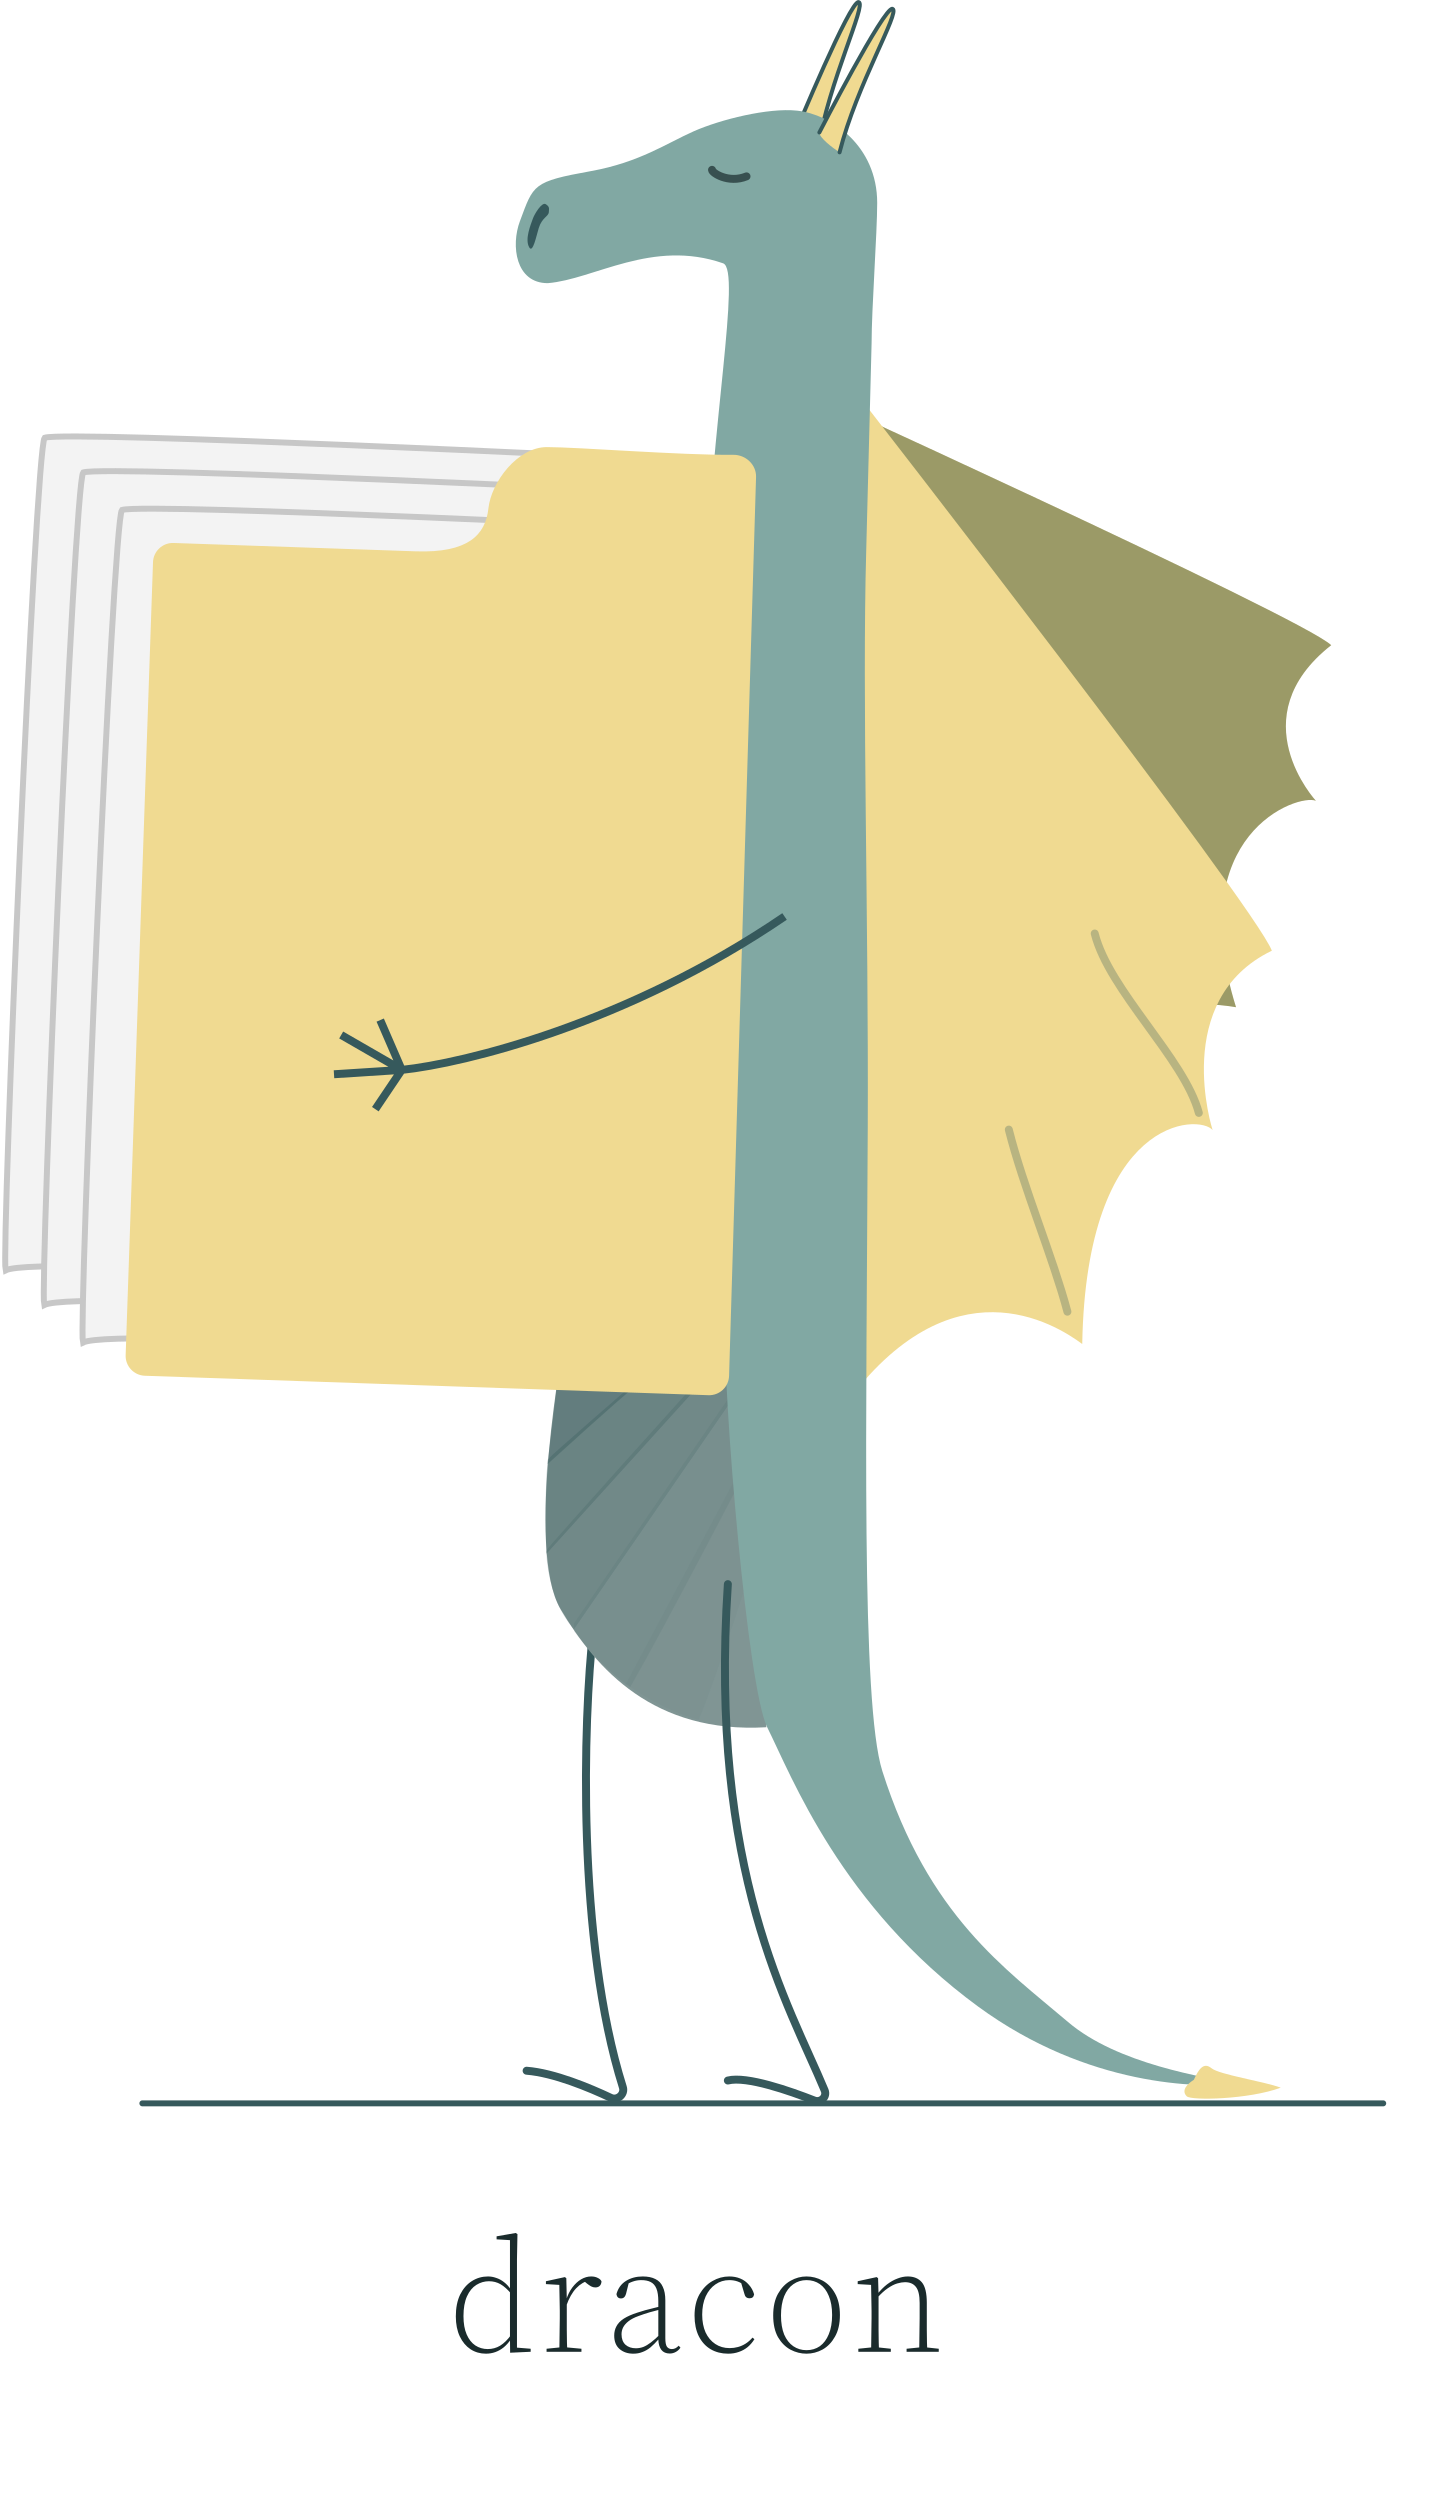
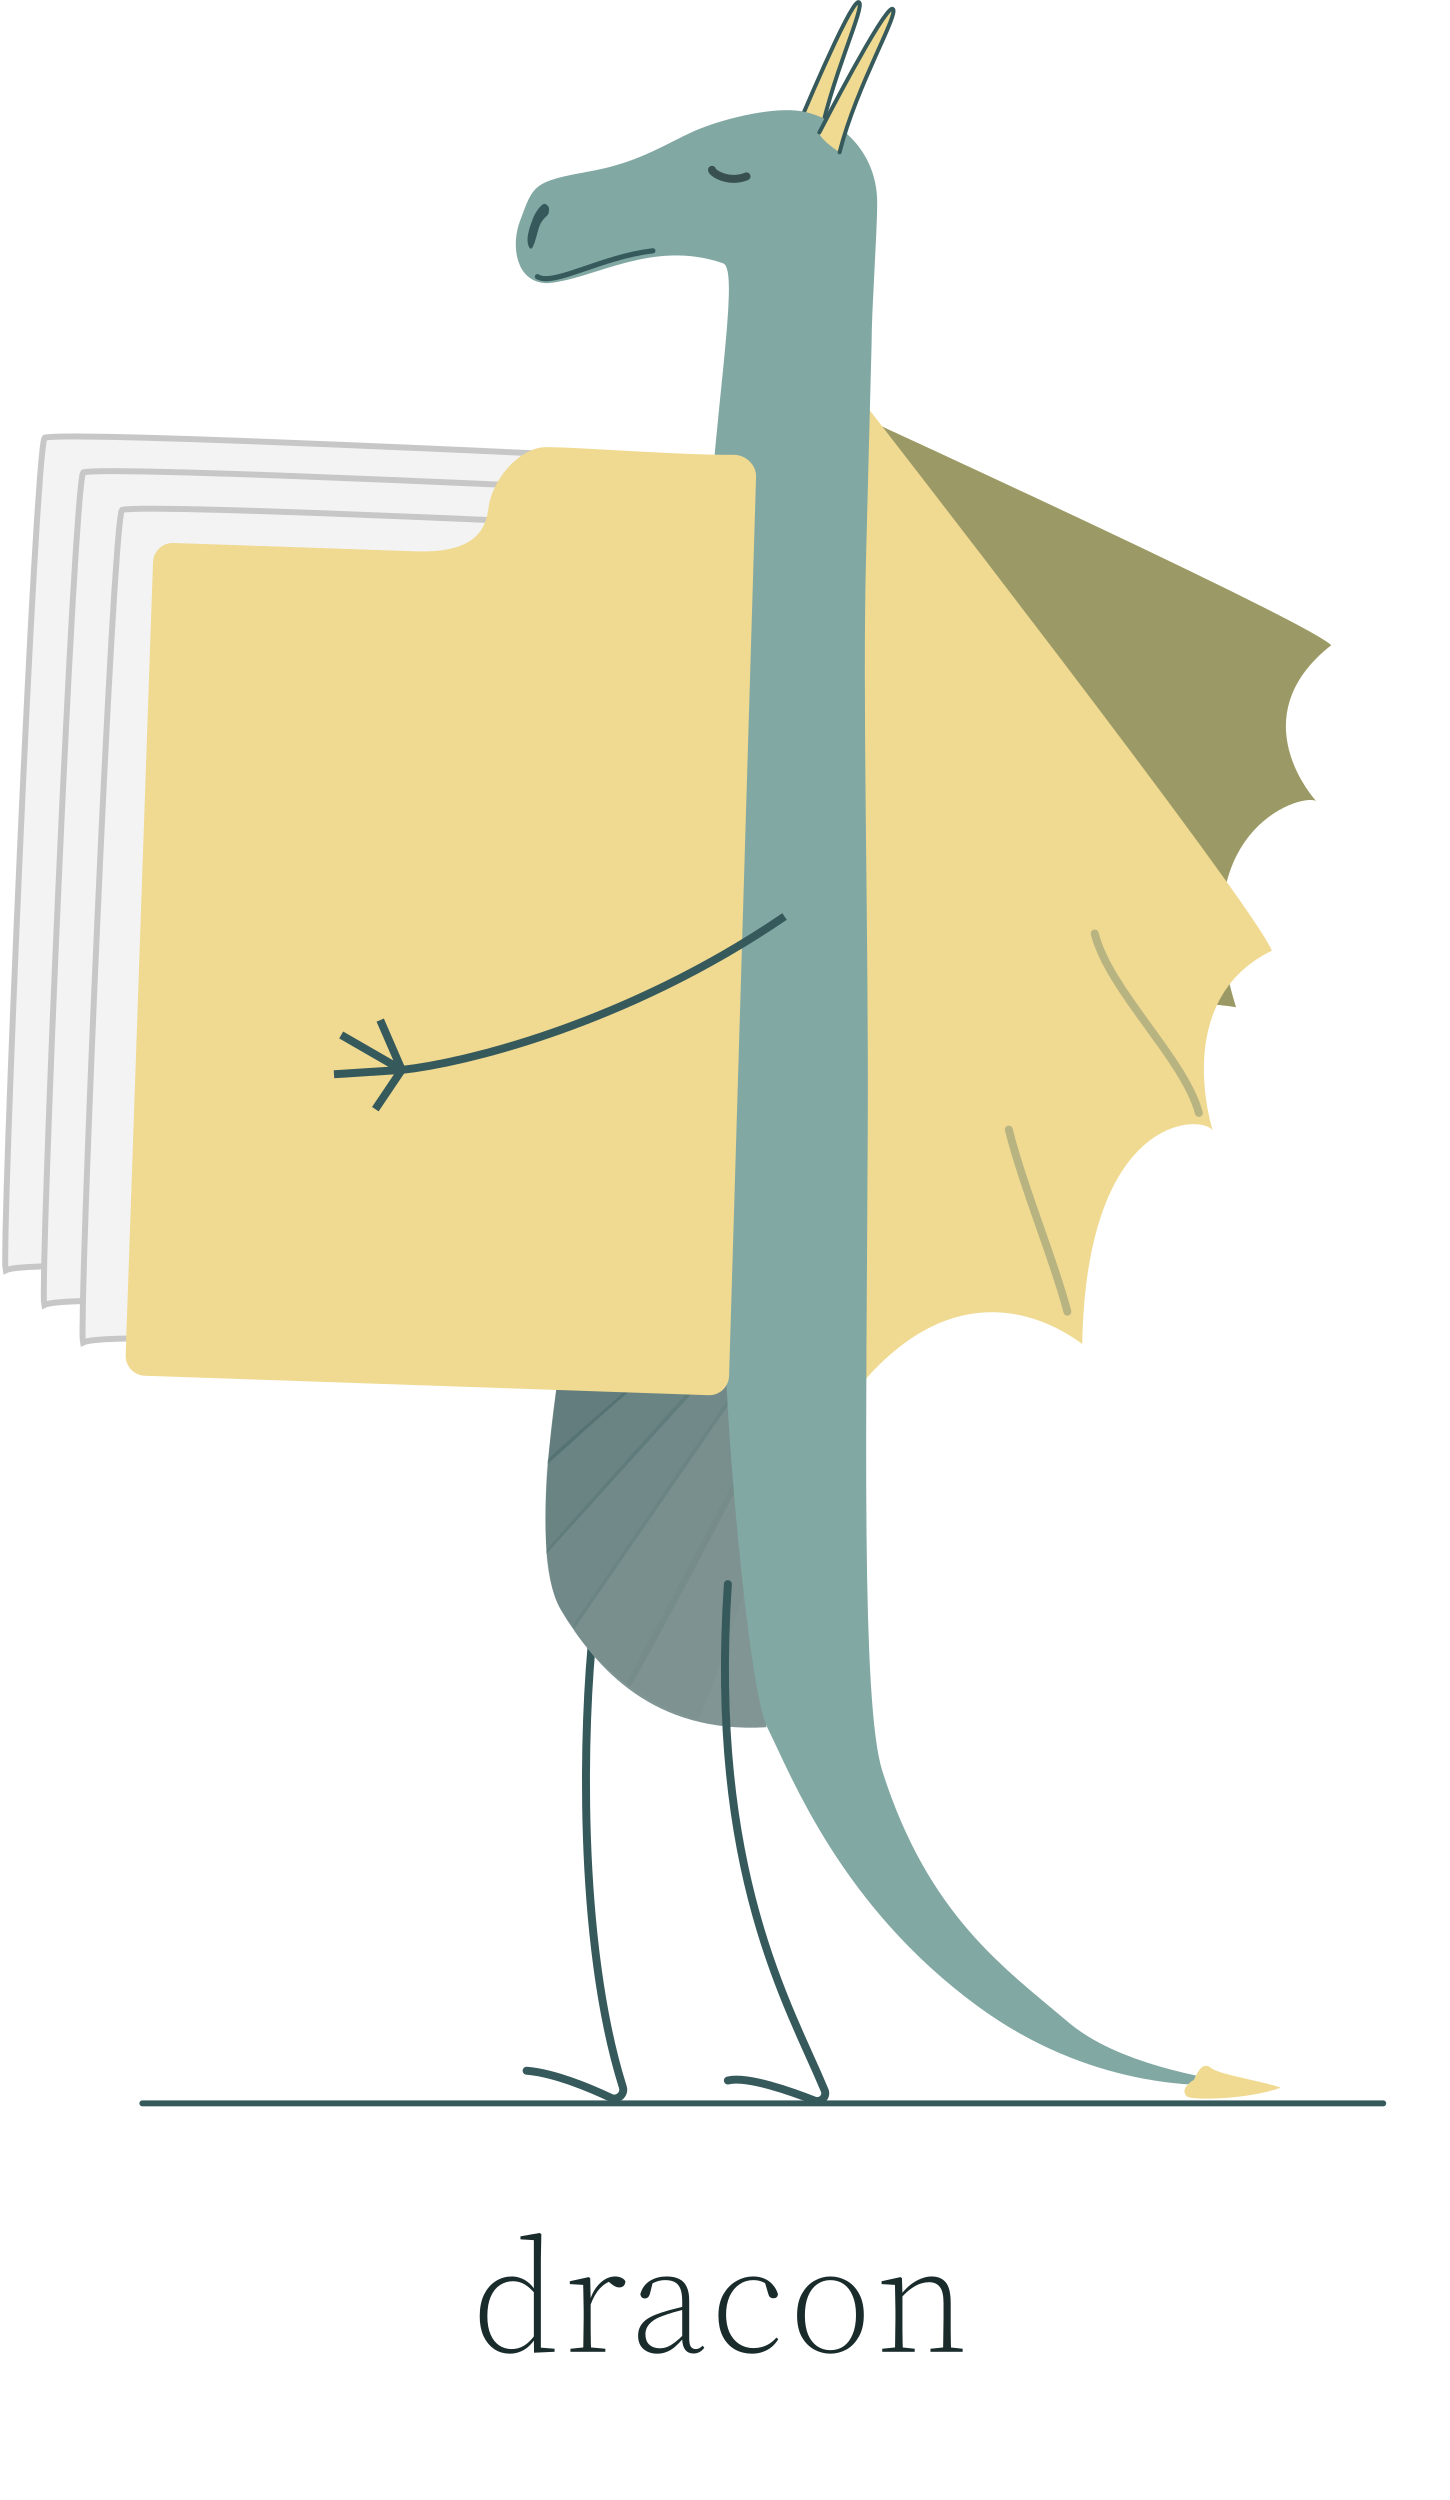
<svg xmlns="http://www.w3.org/2000/svg" width="364" height="628" viewBox="0 0 364 628" fill="none">
  <path d="M199.923 33.002C199.923 33.002 213.601 0.018 215.69 0.528C217.78 1.039 208.281 20.217 205.396 37.559C203.618 36.605 200.035 34.356 199.923 33.002Z" fill="#F0DA91" />
  <path d="M199.923 33.002C199.923 33.002 213.601 0.018 215.69 0.528C217.78 1.039 208.281 20.217 205.396 37.559" stroke="#36595C" stroke-linecap="round" />
  <path d="M310.489 253.012C296.891 209.39 326.094 199.297 330.55 201.156C330.55 201.156 311.253 180.252 334.4 162.071C327.147 155.084 192.388 93.762 192.388 93.762L252.84 285.548C271.138 248.443 302.085 251.576 310.489 253.012Z" fill="#F0DA91" />
  <g style="mix-blend-mode:multiply" opacity="0.45">
    <path d="M310.489 253.012C296.891 209.39 326.094 199.297 330.55 201.156C330.55 201.156 311.253 180.252 334.4 162.071C327.147 155.084 192.388 93.762 192.388 93.762L252.84 285.548C271.138 248.443 302.085 251.576 310.489 253.012Z" fill="#36595C" />
  </g>
  <path d="M271.857 337.613C272.891 280.089 301.281 279.857 304.61 283.875C304.61 283.875 293.983 251.144 319.488 238.816C315.238 227.551 216.056 99.939 216.056 99.939L212.094 353.113C238.962 316.256 264.968 332.503 271.857 337.613Z" fill="#F0DA91" />
  <path d="M149.031 409.421C146.473 432.218 144.846 487.396 156.465 524.326C157.019 526.085 155.096 527.753 153.428 526.967C148.056 524.434 139.156 520.707 132.286 520.168" stroke="#36595C" stroke-width="2" stroke-linecap="round" />
  <path d="M140.815 404.216C131.782 389.019 141.732 336.554 141.732 336.554H187.311C187.311 375.516 192.51 407.501 192.51 433.884C164.3 435.521 149.849 419.413 140.815 404.216Z" fill="#809594" />
  <g style="mix-blend-mode:darken" opacity="0.4">
    <path d="M140.403 348.066L138.191 366.515C138.191 366.515 156.302 350.061 158.299 348.72C157.833 347.982 140.403 348.066 140.403 348.066Z" fill="#36595C" />
    <path d="M140.403 348.066L138.191 366.515C138.191 366.515 156.302 350.061 158.299 348.72C157.833 347.982 140.403 348.066 140.403 348.066Z" stroke="#36595C" />
  </g>
  <g style="mix-blend-mode:darken" opacity="0.3">
    <path d="M138.09 366.817C138.543 366.113 160.277 347.268 160.277 347.268L163.214 341.369L179.422 343.023L137.72 389.059C137.72 389.059 137.136 376.418 138.09 366.817Z" fill="#36595C" />
    <path d="M138.09 366.817C138.543 366.113 160.277 347.268 160.277 347.268L163.214 341.369L179.422 343.023L137.72 389.059C137.72 389.059 137.136 376.418 138.09 366.817Z" stroke="#36595C" />
  </g>
  <g style="mix-blend-mode:darken" opacity="0.2">
    <path d="M144.104 408.503C142.035 405.821 138.472 400.84 137.667 389.767C137.667 389.269 179.324 343.112 179.324 343.112L188.285 344.368C188.285 344.368 144.945 407.315 144.104 408.503Z" fill="#36595C" />
    <path d="M144.104 408.503C142.035 405.821 138.472 400.84 137.667 389.767C137.667 389.269 179.324 343.112 179.324 343.112L188.285 344.368C188.285 344.368 144.945 407.315 144.104 408.503Z" stroke="#36595C" />
  </g>
  <g style="mix-blend-mode:darken" opacity="0.1">
    <path d="M158.137 423.12C152.578 419.136 147.172 412.972 144.676 409.597L144.702 407.941L188.271 344.441L196.924 350.041C187.422 368.409 166.257 408.981 158.137 423.12Z" fill="#36595C" />
    <path d="M158.137 423.12C152.578 419.136 147.172 412.972 144.676 409.597L144.702 407.941L188.271 344.441L196.924 350.041C187.422 368.409 166.257 408.981 158.137 423.12Z" stroke="#36595C" />
  </g>
  <g style="mix-blend-mode:darken" opacity="0.05">
    <path d="M175.181 431.435C167.23 429.142 160.541 424.818 157.887 422.785L189.582 363.307L195.372 369.302C189.989 390.189 177.706 426.118 175.181 431.435Z" fill="#36595C" />
    <path d="M175.181 431.435C167.23 429.142 160.541 424.818 157.887 422.785L189.582 363.307L195.372 369.302C189.989 390.189 177.706 426.118 175.181 431.435Z" stroke="#36595C" />
  </g>
  <path d="M181.64 66.143C163.839 59.953 149.244 70.187 137.594 71.132C129.499 71.132 128.303 61.689 130.602 55.558C134.071 46.307 133.688 45.643 148.483 42.974C160.667 40.776 167.528 35.957 174.249 32.987C180.97 30.016 192.959 27.025 200.215 27.793C208.78 28.7 220.351 36.582 220.351 50.967C220.351 58.548 218.945 77.503 218.945 86.197L217.596 138.238C216.548 175.893 218.209 230.177 217.981 283.184C217.664 356.978 216.259 427.937 221.643 444.898C233.208 481.327 252.675 494.626 268.288 507.925C280.778 518.565 302.548 521.79 311.222 523.524C301.328 524.488 273.338 524.27 245.737 504.071C211.235 478.821 198.899 446.247 192.732 433.911C187.797 424.042 181.669 351.508 182.119 332.555C182.478 219.733 176.45 185.172 177.411 147.335C178.402 108.293 186.306 67.766 181.64 66.143Z" fill="#81A8A3" />
  <g style="mix-blend-mode:darken" opacity="0.7">
    <path d="M178.86 42.665C178.782 43.367 182.959 46.178 187.526 44.304" stroke="#1A2B2C" stroke-width="2" stroke-linecap="round" />
  </g>
+   <path d="M135 69.5C139 72 151 64.5 164 63" stroke="#36595C" stroke-width="1.3" stroke-linecap="round" />
  <g style="mix-blend-mode:darken" opacity="0.3">
    <path d="M268.13 329.497C264.551 315.974 256.994 298.077 253.414 283.758" stroke="#36595C" stroke-width="2" stroke-linecap="round" />
  </g>
  <path opacity="0.3" d="M301.146 279.56C297.567 266.037 278.572 248.817 274.992 234.498" stroke="#36595C" stroke-width="2" stroke-linecap="round" />
  <path d="M35.766 528.362H347.463" stroke="#36595C" stroke-width="1.5" stroke-linecap="round" />
  <path d="M298.107 526.588C296.626 525.106 298.286 523.443 299.894 522.448C301.043 519.921 302.296 517.877 304.317 519.531C306.338 521.185 317.436 522.816 321.723 524.424C313.676 527.401 299.225 527.706 298.107 526.588Z" fill="#F0DA91" />
  <g style="mix-blend-mode:darken">
    <path d="M133.85 54.931C134.204 53.888 136.099 50.624 137.115 51.302C138.131 51.979 137.906 52.382 137.867 53.272C137.819 54.385 136.149 54.608 135.326 57.317C134.698 59.386 133.848 63.643 132.963 62.169C131.727 60.111 133.382 56.305 133.85 54.931Z" fill="#36595C" />
  </g>
  <path d="M205.818 33.28C205.818 33.28 222.165 1.534 224.205 2.214C226.245 2.894 215.2 21.226 210.897 38.272C209.204 37.174 205.818 34.638 205.818 33.28Z" fill="#F0DA91" />
  <path d="M205.818 33.28C205.818 33.28 222.165 1.534 224.205 2.214C226.245 2.894 215.2 21.226 210.897 38.272" stroke="#36595C" stroke-linecap="round" />
  <path d="M182.838 397.933C178.002 470.469 198.371 503.923 207.149 525.09C207.821 526.711 206.177 528.287 204.544 527.645C198.466 525.257 187.552 521.423 182.838 522.627" stroke="#36595C" stroke-width="2" stroke-linecap="round" />
  <path d="M149.831 324.229L159.632 115.08C159.632 115.08 17.275 108.084 11.207 109.959C8.885 112.885 0.276 313.716 1.405 319.108C9.605 314.987 149.831 324.229 149.831 324.229Z" fill="#F3F3F3" stroke="#C7C7C7" stroke-width="1.5" />
  <path d="M159.525 332.942L169.326 123.793C169.326 123.793 26.968 116.797 20.9 118.672C18.578 121.598 9.969 322.429 11.099 327.821C19.298 323.7 159.525 332.942 159.525 332.942Z" fill="#F3F3F3" stroke="#C7C7C7" stroke-width="1.5" />
  <path d="M169.257 342.372L179.058 133.223C179.058 133.223 36.701 126.226 30.632 128.102C28.311 131.028 19.701 331.858 20.831 337.25C29.031 333.129 169.257 342.372 169.257 342.372Z" fill="#F3F3F3" stroke="#C7C7C7" stroke-width="1.5" />
  <path d="M122.69 127.709C123.416 121.034 130.058 112.31 137.373 112.31C145.149 112.31 170.869 114.364 184.253 114.252C187.328 114.226 190.012 116.741 189.92 119.814L183.143 345.627C183.06 348.396 180.741 350.57 177.973 350.474L36.387 345.589C33.627 345.494 31.467 343.18 31.562 340.42L38.435 141.22C38.53 138.461 40.844 136.3 43.604 136.396L104.45 138.495C117.587 138.948 121.963 134.384 122.69 127.709Z" fill="#F0DA91" />
  <path d="M100.922 268.758L95.505 256.247M100.922 268.758L83.897 269.854M100.922 268.758L94.28 278.625M100.922 268.758L85.703 259.987M100.922 268.758C116.527 267.134 157.604 257.152 197.079 230.218" stroke="#36595C" stroke-width="2" />
-   <path d="M122.064 591.245C120.624 591.245 119.331 590.871 118.184 590.125C117.064 589.378 116.171 588.311 115.504 586.925C114.837 585.511 114.504 583.831 114.504 581.885C114.504 579.725 114.864 577.898 115.584 576.405C116.331 574.911 117.317 573.778 118.544 573.005C119.771 572.231 121.117 571.845 122.584 571.845C123.277 571.845 123.957 571.965 124.624 572.205C125.317 572.418 125.984 572.778 126.624 573.285C127.264 573.765 127.864 574.431 128.424 575.285H128.824L128.504 576.285C127.544 575.138 126.624 574.311 125.744 573.805C124.864 573.298 123.891 573.045 122.824 573.045C121.704 573.045 120.651 573.351 119.664 573.965C118.677 574.578 117.891 575.538 117.304 576.845C116.717 578.151 116.424 579.805 116.424 581.805C116.424 583.645 116.691 585.178 117.224 586.405C117.757 587.631 118.477 588.551 119.384 589.165C120.317 589.778 121.357 590.085 122.504 590.085C123.651 590.085 124.691 589.805 125.624 589.245C126.584 588.658 127.517 587.738 128.424 586.485L128.784 587.565H128.384C127.824 588.391 127.211 589.085 126.544 589.645C125.877 590.178 125.171 590.578 124.424 590.845C123.677 591.111 122.891 591.245 122.064 591.245ZM128.144 591.005L128.104 587.405V587.325V575.525V575.285V562.725L124.744 562.525V561.765L129.544 560.925L129.984 561.205L129.864 567.565V589.725L133.304 590.005V590.765L128.144 591.005ZM137.298 590.765V590.005L141.258 589.605H141.738L146.058 590.005V590.765H137.298ZM140.458 590.765C140.511 590.151 140.538 589.351 140.538 588.365C140.565 587.351 140.578 586.311 140.578 585.245C140.605 584.151 140.618 583.191 140.618 582.365V580.525C140.618 579.671 140.605 578.885 140.578 578.165C140.578 577.418 140.565 576.698 140.538 576.005C140.538 575.311 140.525 574.631 140.498 573.965L137.138 573.765V573.045L141.898 572.005L142.258 572.285L142.378 577.645V577.685V582.365C142.378 583.191 142.378 584.151 142.378 585.245C142.405 586.311 142.418 587.351 142.418 588.365C142.445 589.351 142.471 590.151 142.498 590.765H140.458ZM142.258 579.205L141.818 577.645H142.258C142.631 576.471 143.138 575.458 143.778 574.605C144.445 573.725 145.178 573.045 145.978 572.565C146.805 572.085 147.645 571.845 148.498 571.845C149.138 571.845 149.685 571.965 150.138 572.205C150.618 572.418 150.938 572.711 151.098 573.085C151.071 573.591 150.911 573.978 150.618 574.245C150.351 574.485 149.991 574.605 149.538 574.605C149.165 574.605 148.805 574.511 148.458 574.325C148.138 574.138 147.791 573.898 147.418 573.605L146.578 572.885L148.098 572.845C146.871 573.085 145.751 573.738 144.738 574.805C143.751 575.845 142.925 577.311 142.258 579.205ZM159.089 591.245C157.702 591.245 156.555 590.858 155.649 590.085C154.742 589.311 154.289 588.178 154.289 586.685C154.289 585.831 154.475 585.058 154.849 584.365C155.222 583.645 155.835 583.005 156.689 582.445C157.569 581.885 158.715 581.378 160.129 580.925C160.769 580.711 161.422 580.511 162.089 580.325C162.755 580.138 163.435 579.965 164.129 579.805C164.822 579.618 165.515 579.445 166.209 579.285V580.045C165.222 580.285 164.222 580.551 163.209 580.845C162.222 581.138 161.302 581.445 160.449 581.765C159.382 582.138 158.529 582.578 157.889 583.085C157.275 583.565 156.822 584.085 156.529 584.645C156.262 585.178 156.129 585.751 156.129 586.365C156.129 587.511 156.462 588.391 157.129 589.005C157.795 589.591 158.662 589.885 159.729 589.885C160.369 589.885 160.982 589.778 161.569 589.565C162.182 589.325 162.835 588.938 163.529 588.405C164.249 587.871 165.075 587.125 166.009 586.165L166.169 587.565H165.489C164.742 588.418 164.035 589.125 163.369 589.685C162.702 590.218 162.022 590.605 161.329 590.845C160.662 591.111 159.915 591.245 159.089 591.245ZM168.249 591.205C167.315 591.205 166.609 590.898 166.129 590.285C165.649 589.645 165.395 588.751 165.369 587.605V587.485V578.125C165.369 576.738 165.209 575.658 164.889 574.885C164.569 574.111 164.089 573.565 163.449 573.245C162.835 572.925 162.049 572.765 161.089 572.765C160.342 572.765 159.635 572.885 158.969 573.125C158.329 573.338 157.649 573.685 156.929 574.165L158.009 573.205L157.249 576.245C157.142 576.618 156.982 576.898 156.769 577.085C156.582 577.271 156.315 577.365 155.969 577.365C155.649 577.365 155.395 577.271 155.209 577.085C155.022 576.898 154.902 576.631 154.849 576.285C155.249 574.818 156.049 573.711 157.249 572.965C158.449 572.218 159.849 571.845 161.449 571.845C162.729 571.845 163.782 572.058 164.609 572.485C165.462 572.885 166.089 573.538 166.489 574.445C166.915 575.325 167.129 576.458 167.129 577.845V587.325C167.129 588.365 167.262 589.085 167.529 589.485C167.822 589.885 168.235 590.085 168.769 590.085C169.089 590.085 169.382 590.018 169.649 589.885C169.915 589.751 170.195 589.538 170.489 589.245L170.929 589.725C170.635 590.178 170.249 590.538 169.769 590.805C169.289 591.071 168.782 591.205 168.249 591.205ZM182.91 591.245C181.257 591.245 179.79 590.871 178.51 590.125C177.257 589.378 176.27 588.298 175.55 586.885C174.83 585.445 174.47 583.711 174.47 581.685C174.47 579.578 174.884 577.791 175.71 576.325C176.564 574.858 177.644 573.751 178.95 573.005C180.284 572.231 181.697 571.845 183.19 571.845C184.204 571.845 185.124 572.018 185.95 572.365C186.804 572.711 187.524 573.231 188.11 573.925C188.724 574.591 189.164 575.391 189.43 576.325C189.377 576.671 189.257 576.925 189.07 577.085C188.884 577.245 188.63 577.325 188.31 577.325C187.937 577.325 187.644 577.231 187.43 577.045C187.217 576.858 187.07 576.578 186.99 576.205L186.03 572.965L187.23 574.245C186.537 573.685 185.87 573.298 185.23 573.085C184.617 572.871 183.937 572.765 183.19 572.765C181.91 572.765 180.75 573.125 179.71 573.845C178.697 574.538 177.884 575.538 177.27 576.845C176.684 578.151 176.39 579.685 176.39 581.445C176.39 583.125 176.67 584.605 177.23 585.885C177.817 587.138 178.63 588.111 179.67 588.805C180.71 589.498 181.91 589.845 183.27 589.845C184.017 589.845 184.724 589.751 185.39 589.565C186.084 589.378 186.737 589.085 187.35 588.685C187.964 588.285 188.524 587.791 189.03 587.205L189.51 587.605C189.03 588.378 188.457 589.045 187.79 589.605C187.124 590.138 186.39 590.538 185.59 590.805C184.79 591.098 183.897 591.245 182.91 591.245ZM202.586 591.245C201.199 591.245 199.866 590.911 198.586 590.245C197.306 589.551 196.253 588.498 195.426 587.085C194.626 585.645 194.226 583.831 194.226 581.645C194.226 579.458 194.626 577.645 195.426 576.205C196.253 574.738 197.306 573.645 198.586 572.925C199.866 572.205 201.199 571.845 202.586 571.845C203.999 571.845 205.346 572.191 206.626 572.885C207.906 573.578 208.946 574.645 209.746 576.085C210.573 577.525 210.986 579.338 210.986 581.525C210.986 583.711 210.573 585.525 209.746 586.965C208.946 588.405 207.906 589.485 206.626 590.205C205.346 590.898 203.999 591.245 202.586 591.245ZM202.586 590.365C203.866 590.365 204.986 590.031 205.946 589.365C206.906 588.671 207.653 587.671 208.186 586.365C208.746 585.031 209.026 583.418 209.026 581.525C209.026 579.631 208.746 578.031 208.186 576.725C207.653 575.418 206.906 574.431 205.946 573.765C204.986 573.098 203.866 572.765 202.586 572.765C201.359 572.765 200.253 573.111 199.266 573.805C198.306 574.471 197.546 575.471 196.986 576.805C196.453 578.138 196.186 579.751 196.186 581.645C196.186 583.538 196.453 585.138 196.986 586.445C197.546 587.725 198.306 588.698 199.266 589.365C200.253 590.031 201.359 590.365 202.586 590.365ZM215.614 590.765V590.005L219.534 589.605H220.014L223.774 590.005V590.765H215.614ZM218.774 590.765C218.827 590.151 218.854 589.351 218.854 588.365C218.88 587.351 218.894 586.311 218.894 585.245C218.92 584.151 218.934 583.191 218.934 582.365V580.525C218.934 579.671 218.92 578.885 218.894 578.165C218.894 577.418 218.88 576.698 218.854 576.005C218.854 575.311 218.84 574.631 218.814 573.965L215.454 573.765V573.045L220.214 572.005L220.574 572.285L220.694 576.445V576.485V582.365C220.694 583.191 220.694 584.151 220.694 585.245C220.72 586.311 220.734 587.351 220.734 588.365C220.76 589.351 220.787 590.151 220.814 590.765H218.774ZM227.734 590.765V590.005L231.654 589.605H232.134L235.814 590.005V590.765H227.734ZM230.894 590.765C230.92 590.151 230.934 589.351 230.934 588.365C230.96 587.378 230.974 586.351 230.974 585.285C231 584.191 231.014 583.218 231.014 582.365V578.525C231.014 576.578 230.694 575.218 230.054 574.445C229.44 573.671 228.534 573.285 227.334 573.285C226.774 573.285 226.12 573.391 225.374 573.605C224.654 573.818 223.867 574.218 223.014 574.805C222.187 575.365 221.307 576.165 220.374 577.205L220.054 576.405H220.294C221.12 575.365 221.96 574.511 222.814 573.845C223.694 573.178 224.574 572.685 225.454 572.365C226.334 572.018 227.187 571.845 228.014 571.845C229.56 571.845 230.747 572.338 231.574 573.325C232.4 574.311 232.814 576.031 232.814 578.485V582.365C232.814 583.218 232.814 584.191 232.814 585.285C232.84 586.351 232.854 587.378 232.854 588.365C232.88 589.351 232.907 590.151 232.934 590.765H230.894Z" fill="#1A2B2C" />
+   <path d="M128.064 591.245C126.624 591.245 125.331 590.871 124.184 590.125C123.064 589.378 122.171 588.311 121.504 586.925C120.837 585.511 120.504 583.831 120.504 581.885C120.504 579.725 120.864 577.898 121.584 576.405C122.331 574.911 123.317 573.778 124.544 573.005C125.771 572.231 127.117 571.845 128.584 571.845C129.277 571.845 129.957 571.965 130.624 572.205C131.317 572.418 131.984 572.778 132.624 573.285C133.264 573.765 133.864 574.431 134.424 575.285H134.824L134.504 576.285C133.544 575.138 132.624 574.311 131.744 573.805C130.864 573.298 129.891 573.045 128.824 573.045C127.704 573.045 126.651 573.351 125.664 573.965C124.677 574.578 123.891 575.538 123.304 576.845C122.717 578.151 122.424 579.805 122.424 581.805C122.424 583.645 122.691 585.178 123.224 586.405C123.757 587.631 124.477 588.551 125.384 589.165C126.317 589.778 127.357 590.085 128.504 590.085C129.651 590.085 130.691 589.805 131.624 589.245C132.584 588.658 133.517 587.738 134.424 586.485L134.784 587.565H134.384C133.824 588.391 133.211 589.085 132.544 589.645C131.877 590.178 131.171 590.578 130.424 590.845C129.677 591.111 128.891 591.245 128.064 591.245ZM134.144 591.005L134.104 587.405V587.325V575.525V575.285V562.725L130.744 562.525V561.765L135.544 560.925L135.984 561.205L135.864 567.565V589.725L139.304 590.005V590.765L134.144 591.005ZM143.298 590.765V590.005L147.258 589.605H147.738L152.058 590.005V590.765H143.298ZM146.458 590.765C146.511 590.151 146.538 589.351 146.538 588.365C146.565 587.351 146.578 586.311 146.578 585.245C146.605 584.151 146.618 583.191 146.618 582.365V580.525C146.618 579.671 146.605 578.885 146.578 578.165C146.578 577.418 146.565 576.698 146.538 576.005C146.538 575.311 146.525 574.631 146.498 573.965L143.138 573.765V573.045L147.898 572.005L148.258 572.285L148.378 577.645V577.685V582.365C148.378 583.191 148.378 584.151 148.378 585.245C148.405 586.311 148.418 587.351 148.418 588.365C148.445 589.351 148.471 590.151 148.498 590.765H146.458ZM148.258 579.205L147.818 577.645H148.258C148.631 576.471 149.138 575.458 149.778 574.605C150.445 573.725 151.178 573.045 151.978 572.565C152.805 572.085 153.645 571.845 154.498 571.845C155.138 571.845 155.685 571.965 156.138 572.205C156.618 572.418 156.938 572.711 157.098 573.085C157.071 573.591 156.911 573.978 156.618 574.245C156.351 574.485 155.991 574.605 155.538 574.605C155.165 574.605 154.805 574.511 154.458 574.325C154.138 574.138 153.791 573.898 153.418 573.605L152.578 572.885L154.098 572.845C152.871 573.085 151.751 573.738 150.738 574.805C149.751 575.845 148.925 577.311 148.258 579.205ZM165.089 591.245C163.702 591.245 162.555 590.858 161.649 590.085C160.742 589.311 160.289 588.178 160.289 586.685C160.289 585.831 160.475 585.058 160.849 584.365C161.222 583.645 161.835 583.005 162.689 582.445C163.569 581.885 164.715 581.378 166.129 580.925C166.769 580.711 167.422 580.511 168.089 580.325C168.755 580.138 169.435 579.965 170.129 579.805C170.822 579.618 171.515 579.445 172.209 579.285V580.045C171.222 580.285 170.222 580.551 169.209 580.845C168.222 581.138 167.302 581.445 166.449 581.765C165.382 582.138 164.529 582.578 163.889 583.085C163.275 583.565 162.822 584.085 162.529 584.645C162.262 585.178 162.129 585.751 162.129 586.365C162.129 587.511 162.462 588.391 163.129 589.005C163.795 589.591 164.662 589.885 165.729 589.885C166.369 589.885 166.982 589.778 167.569 589.565C168.182 589.325 168.835 588.938 169.529 588.405C170.249 587.871 171.075 587.125 172.009 586.165L172.169 587.565H171.489C170.742 588.418 170.035 589.125 169.369 589.685C168.702 590.218 168.022 590.605 167.329 590.845C166.662 591.111 165.915 591.245 165.089 591.245ZM174.249 591.205C173.315 591.205 172.609 590.898 172.129 590.285C171.649 589.645 171.395 588.751 171.369 587.605V587.485V578.125C171.369 576.738 171.209 575.658 170.889 574.885C170.569 574.111 170.089 573.565 169.449 573.245C168.835 572.925 168.049 572.765 167.089 572.765C166.342 572.765 165.635 572.885 164.969 573.125C164.329 573.338 163.649 573.685 162.929 574.165L164.009 573.205L163.249 576.245C163.142 576.618 162.982 576.898 162.769 577.085C162.582 577.271 162.315 577.365 161.969 577.365C161.649 577.365 161.395 577.271 161.209 577.085C161.022 576.898 160.902 576.631 160.849 576.285C161.249 574.818 162.049 573.711 163.249 572.965C164.449 572.218 165.849 571.845 167.449 571.845C168.729 571.845 169.782 572.058 170.609 572.485C171.462 572.885 172.089 573.538 172.489 574.445C172.915 575.325 173.129 576.458 173.129 577.845V587.325C173.129 588.365 173.262 589.085 173.529 589.485C173.822 589.885 174.235 590.085 174.769 590.085C175.089 590.085 175.382 590.018 175.649 589.885C175.915 589.751 176.195 589.538 176.489 589.245L176.929 589.725C176.635 590.178 176.249 590.538 175.769 590.805C175.289 591.071 174.782 591.205 174.249 591.205ZM188.91 591.245C187.257 591.245 185.79 590.871 184.51 590.125C183.257 589.378 182.27 588.298 181.55 586.885C180.83 585.445 180.47 583.711 180.47 581.685C180.47 579.578 180.884 577.791 181.71 576.325C182.564 574.858 183.644 573.751 184.95 573.005C186.284 572.231 187.697 571.845 189.19 571.845C190.204 571.845 191.124 572.018 191.95 572.365C192.804 572.711 193.524 573.231 194.11 573.925C194.724 574.591 195.164 575.391 195.43 576.325C195.377 576.671 195.257 576.925 195.07 577.085C194.884 577.245 194.63 577.325 194.31 577.325C193.937 577.325 193.644 577.231 193.43 577.045C193.217 576.858 193.07 576.578 192.99 576.205L192.03 572.965L193.23 574.245C192.537 573.685 191.87 573.298 191.23 573.085C190.617 572.871 189.937 572.765 189.19 572.765C187.91 572.765 186.75 573.125 185.71 573.845C184.697 574.538 183.884 575.538 183.27 576.845C182.684 578.151 182.39 579.685 182.39 581.445C182.39 583.125 182.67 584.605 183.23 585.885C183.817 587.138 184.63 588.111 185.67 588.805C186.71 589.498 187.91 589.845 189.27 589.845C190.017 589.845 190.724 589.751 191.39 589.565C192.084 589.378 192.737 589.085 193.35 588.685C193.964 588.285 194.524 587.791 195.03 587.205L195.51 587.605C195.03 588.378 194.457 589.045 193.79 589.605C193.124 590.138 192.39 590.538 191.59 590.805C190.79 591.098 189.897 591.245 188.91 591.245ZM208.586 591.245C207.199 591.245 205.866 590.911 204.586 590.245C203.306 589.551 202.253 588.498 201.426 587.085C200.626 585.645 200.226 583.831 200.226 581.645C200.226 579.458 200.626 577.645 201.426 576.205C202.253 574.738 203.306 573.645 204.586 572.925C205.866 572.205 207.199 571.845 208.586 571.845C209.999 571.845 211.346 572.191 212.626 572.885C213.906 573.578 214.946 574.645 215.746 576.085C216.573 577.525 216.986 579.338 216.986 581.525C216.986 583.711 216.573 585.525 215.746 586.965C214.946 588.405 213.906 589.485 212.626 590.205C211.346 590.898 209.999 591.245 208.586 591.245ZM208.586 590.365C209.866 590.365 210.986 590.031 211.946 589.365C212.906 588.671 213.653 587.671 214.186 586.365C214.746 585.031 215.026 583.418 215.026 581.525C215.026 579.631 214.746 578.031 214.186 576.725C213.653 575.418 212.906 574.431 211.946 573.765C210.986 573.098 209.866 572.765 208.586 572.765C207.359 572.765 206.253 573.111 205.266 573.805C204.306 574.471 203.546 575.471 202.986 576.805C202.453 578.138 202.186 579.751 202.186 581.645C202.186 583.538 202.453 585.138 202.986 586.445C203.546 587.725 204.306 588.698 205.266 589.365C206.253 590.031 207.359 590.365 208.586 590.365ZM221.614 590.765V590.005L225.534 589.605H226.014L229.774 590.005V590.765H221.614ZM224.774 590.765C224.827 590.151 224.854 589.351 224.854 588.365C224.88 587.351 224.894 586.311 224.894 585.245C224.92 584.151 224.934 583.191 224.934 582.365V580.525C224.934 579.671 224.92 578.885 224.894 578.165C224.894 577.418 224.88 576.698 224.854 576.005C224.854 575.311 224.84 574.631 224.814 573.965L221.454 573.765V573.045L226.214 572.005L226.574 572.285L226.694 576.445V576.485V582.365C226.694 583.191 226.694 584.151 226.694 585.245C226.72 586.311 226.734 587.351 226.734 588.365C226.76 589.351 226.787 590.151 226.814 590.765H224.774ZM233.734 590.765V590.005L237.654 589.605H238.134L241.814 590.005V590.765H233.734ZM236.894 590.765C236.92 590.151 236.934 589.351 236.934 588.365C236.96 587.378 236.974 586.351 236.974 585.285C237 584.191 237.014 583.218 237.014 582.365V578.525C237.014 576.578 236.694 575.218 236.054 574.445C235.44 573.671 234.534 573.285 233.334 573.285C232.774 573.285 232.12 573.391 231.374 573.605C230.654 573.818 229.867 574.218 229.014 574.805C228.187 575.365 227.307 576.165 226.374 577.205L226.054 576.405H226.294C227.12 575.365 227.96 574.511 228.814 573.845C229.694 573.178 230.574 572.685 231.454 572.365C232.334 572.018 233.187 571.845 234.014 571.845C235.56 571.845 236.747 572.338 237.574 573.325C238.4 574.311 238.814 576.031 238.814 578.485V582.365C238.814 583.218 238.814 584.191 238.814 585.285C238.84 586.351 238.854 587.378 238.854 588.365C238.88 589.351 238.907 590.151 238.934 590.765H236.894Z" fill="#1A2B2C" />
</svg>
